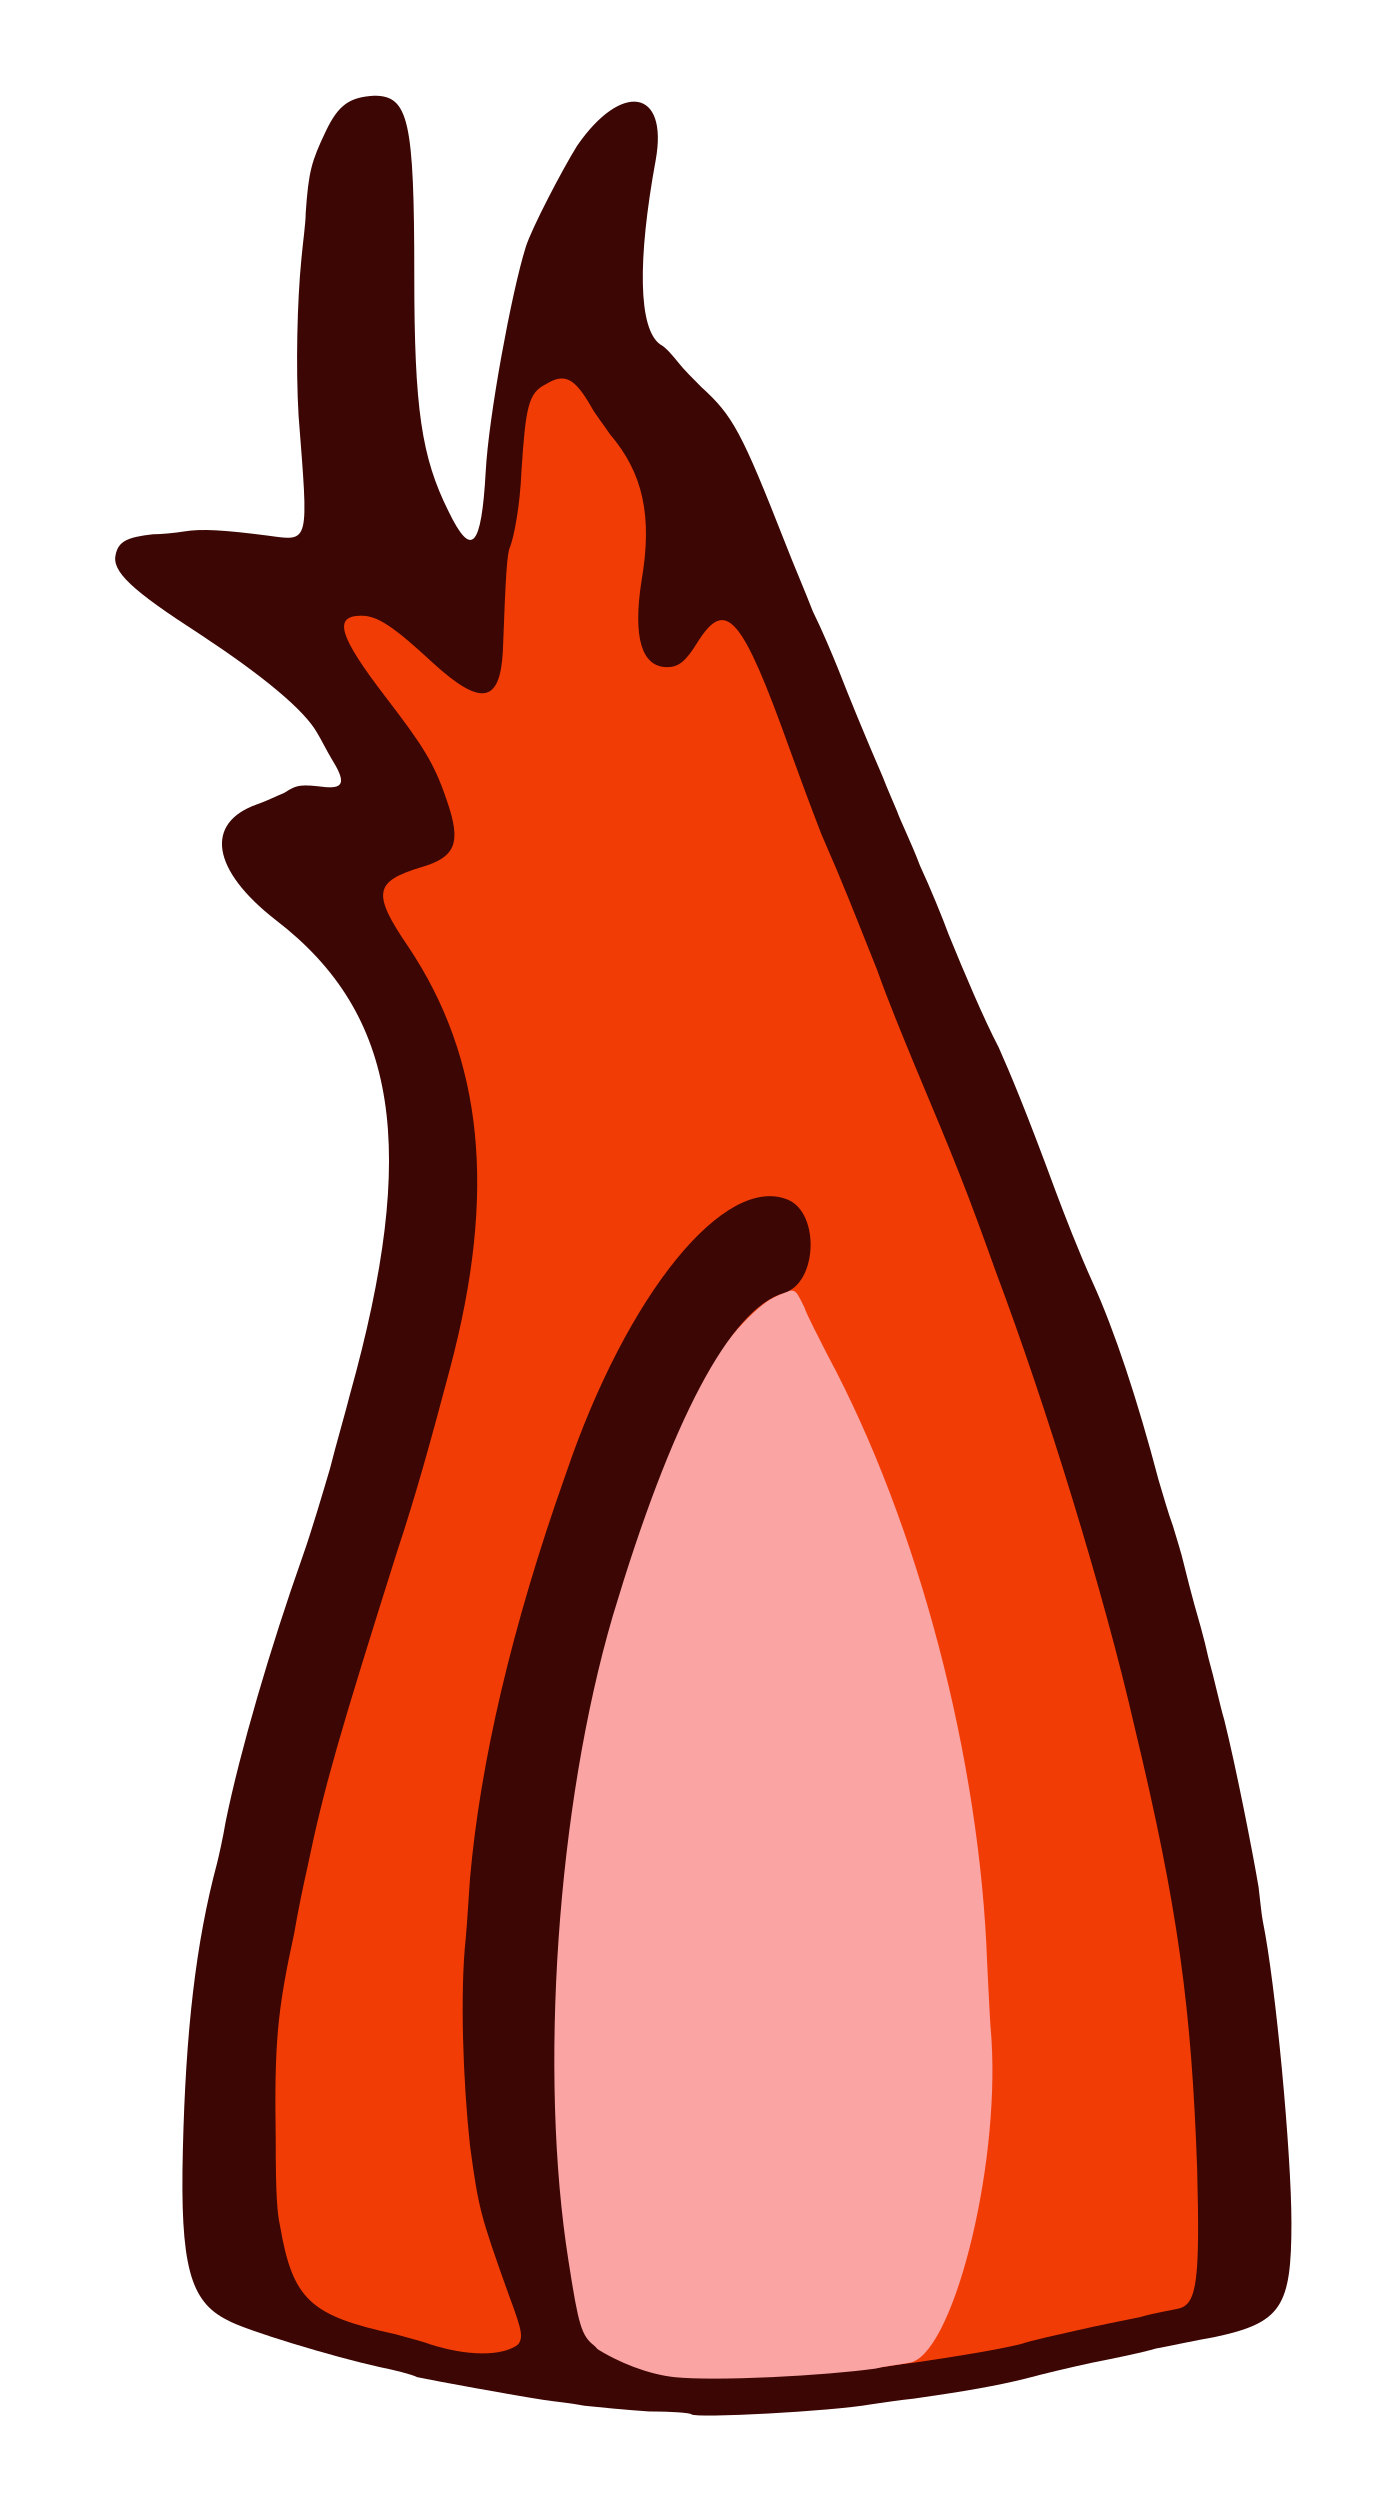
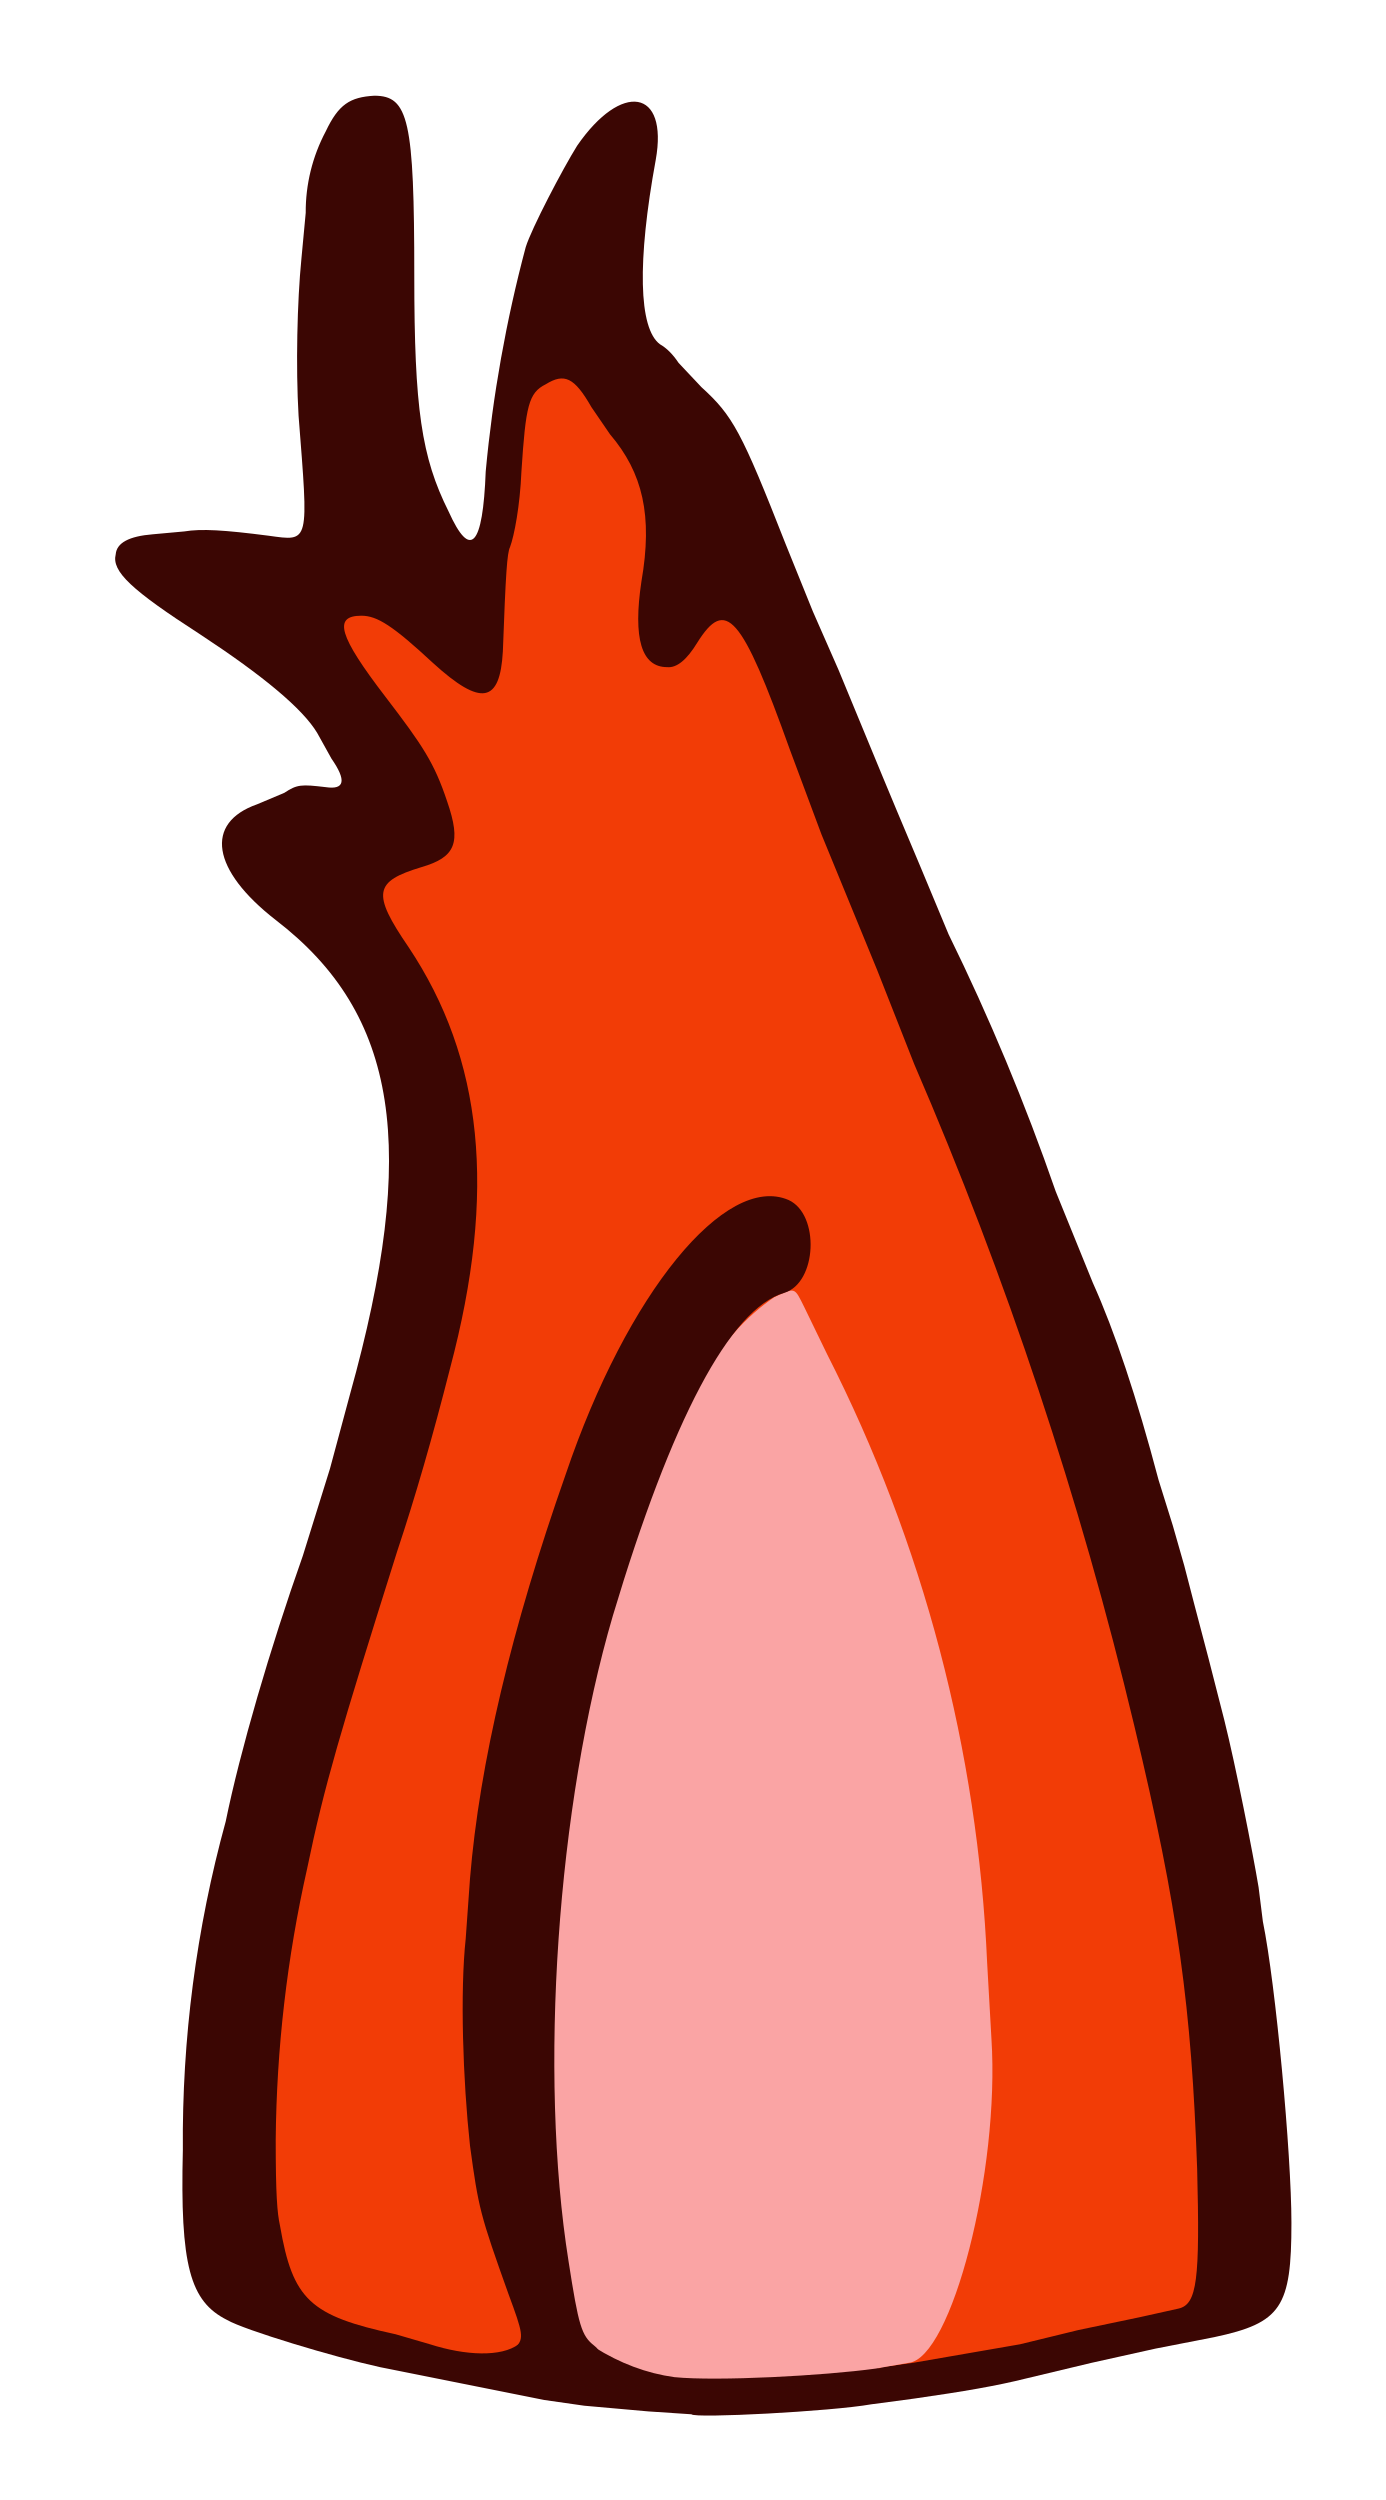
- <svg xmlns="http://www.w3.org/2000/svg" viewBox="0 0 97 175" width="97" height="175">
-   <path class="c-outline" fill="#3b0603" d="M48.4 169C48.3 168.9 47 168.8 45.4 168.8C43.9 168.7 41.8 168.5 40.9 168.4C39.9 168.2 38.7 168.1 38.1 168C36.1 167.7 30.1 166.6 29.2 166.4C28.8 166.2 27.6 165.9 26.6 165.7C23.4 165 17.1 163.1 15.9 162.4C13.3 161.1 12.6 158.6 12.8 150.5C13 142.2 13.7 136 15.2 130.4C15.3 130 15.6 128.7 15.8 127.5C16.8 122.6 18.9 115.4 21.2 108.9C21.8 107.2 22.6 104.5 23.1 102.8C23.5 101.2 24.2 98.8 24.5 97.6C29.3 80.4 27.9 71 19.3 64.4C14.8 60.9 14.3 57.6 18 56.3C18.6 56.1 19.4 55.7 19.9 55.5C20.8 54.9 21.1 54.9 22.8 55.1C24.1 55.2 24.2 54.7 23.2 53.1C22.9 52.6 22.5 51.8 22.2 51.3C21.3 49.7 18.4 47.3 14 44.4C9.2 41.3 7.8 40 8.1 38.8C8.3 37.9 8.9 37.6 10.7 37.4C11.3 37.4 12.3 37.3 12.9 37.2C14.1 37 15.7 37.1 18.8 37.5C21.7 37.9 21.6 38.1 20.9 29.1C20.7 25.7 20.8 21.1 21.1 18.1C21.2 17 21.4 15.6 21.4 14.9C21.6 12 21.8 11.3 22.8 9.2C23.7 7.3 24.5 6.8 26.2 6.7C28.6 6.7 29 8.4 29 19.3C29 28.6 29.5 32 31.4 35.8C33 39.1 33.7 38.4 34 33C34.2 29.2 35.8 20.5 36.8 17.3C37.2 16 39.4 11.8 40.4 10.2C43.5 5.7 46.8 6.2 45.9 11.2C44.6 18.3 44.7 23 46.2 24.1C46.6 24.3 47.1 24.9 47.5 25.4C47.8 25.8 48.6 26.6 49.1 27.1C51.3 29.1 51.9 30.2 55 38.1C55.5 39.4 56.4 41.5 56.9 42.8C57.5 44 58.3 45.9 58.7 46.9C59.4 48.7 60.5 51.4 61.8 54.4C62.1 55.2 62.6 56.3 62.8 56.8C63 57.4 63.8 59 64.4 60.6C65.1 62.1 66 64.3 66.4 65.4C67.5 68.1 68.9 71.4 69.9 73.3C70.7 75.1 71.8 77.7 73.9 83.4C74.5 85 75.5 87.6 76.5 89.8C78 93.1 79.6 97.9 81.1 103.6C81.4 104.6 81.8 106 82.1 106.8C82.3 107.5 82.7 108.7 82.9 109.6C83.1 110.4 83.4 111.6 83.6 112.3C83.8 113 84.3 114.7 84.6 116.1C85 117.5 85.4 119.4 85.7 120.4C86.5 123.6 87.7 129.7 88.1 132.1C88.2 132.9 88.3 134 88.4 134.5C89.3 138.9 90.4 150.8 90.4 155.6C90.4 161.5 89.7 162.6 85 163.6C83.8 163.8 82 164.2 80.9 164.4C79.9 164.7 77.9 165.1 76.4 165.4C75 165.7 72.9 166.2 71.8 166.5C69.8 167 67.5 167.4 64 167.9C63 168 61.7 168.2 61 168.3C58.2 168.8 48.6 169.3 48.4 169Z" />
-   <path class="c-fur" fill="#f23c06" d="M61.4 165.2C61.4 164.5 61.6 163.9 62.2 163.1C63.8 161 65.4 155.8 66.1 150.7C66.2 149.3 66.5 144.5 66.4 144.4C66.4 144.3 66.3 142.7 66.3 140.6C66 133.7 65.7 130.8 64.9 125.6C63.2 115.4 59.3 103.6 55.2 96.1L54.3 94.5L53.6 95.3C53.3 95.8 52.6 96.7 52.2 97.4C51.5 98.5 51.3 98.7 50.6 99.2C45.9 102.2 42.5 110 40.3 122.8C38.5 132.6 38.3 139.3 39.1 152.7C39.3 154.9 39.4 157.8 39.4 159.1C39.5 160.5 39.5 162 39.6 162.5L39.6 163.3L38.8 163.4C37.8 163.4 37.2 163.5 36.3 164.1C35.1 165 32.6 164.9 30.1 164.1C29.9 164 28.8 163.7 27.7 163.4C21.7 162.1 20.5 161 19.6 155.8C19.4 154.9 19.3 153.6 19.3 149.8C19.2 143 19.4 140.8 20.6 135.3C20.8 134.1 21.2 132.1 21.5 130.8C22.7 125 23.8 121.3 27.8 108.6C29.1 104.7 30.2 100.7 31.5 95.8C34.8 83.4 33.8 74.1 28.6 66.3C26 62.5 26.2 61.7 29.5 60.7C31.9 60 32.3 59 31.3 56.1C30.4 53.4 29.6 52.2 27 48.8C23.7 44.5 23.3 43.1 25.3 43.1C26.4 43.1 27.5 43.8 30.3 46.4C33.7 49.5 35 49.2 35.2 45.6C35.4 40.1 35.5 38.7 35.7 38.3C36 37.5 36.4 35.4 36.5 33C36.8 28.4 37 27.5 38.2 26.9C39.5 26.1 40.2 26.4 41.4 28.5C41.6 28.9 42.3 29.8 42.7 30.4C45 33.1 45.7 36.1 44.9 40.7C44.3 44.6 44.9 46.7 46.7 46.7C47.5 46.7 48 46.3 48.8 45C50.8 41.8 51.9 43 55.3 52.5C55.8 53.9 56.8 56.6 57.5 58.4C59.2 62.3 59.6 63.4 61.4 67.9C62.1 69.9 63.3 72.8 64 74.5C66.9 81.4 67.7 83.4 69.7 89C73.2 98.3 77.3 111.6 79.4 120.8C82.5 133.7 83.4 140.6 83.8 151.8C84 159.6 83.8 161.3 82.5 161.6C82.1 161.7 80.8 161.9 79.8 162.2C78.8 162.4 76.8 162.8 75.5 163.1C74.2 163.4 72.3 163.8 71.4 164.1C69.7 164.5 67.3 164.9 63.9 165.4C62.9 165.5 61.9 165.7 61.7 165.7C61.4 165.8 61.4 165.8 61.4 165.2Z" />
-   <path class="c-ear-inner" fill="#faa4a4" d="M47.2 166.4C45.4 166.2 43.3 165.4 41.6 164.3C40 163.2 37.9 163 36.9 163.8C36.6 164 36.6 163.8 36.5 160.5C36.4 158.8 36.3 155.5 36.1 153.2C35.4 140.9 35.5 135.1 36.6 126.8C38.6 111.4 43.2 100 48.5 97C48.9 96.8 49.3 96.4 49.4 96.2C50.2 94.4 52.9 91.4 54.2 90.8C55.7 90.1 55.6 90.1 56.3 91.5C56.5 92.1 57.3 93.6 57.9 94.8C64.3 106.7 68.6 123.2 69.1 137.4C69.2 139.3 69.3 141.7 69.4 142.7C70 152 66.6 165.1 63.6 165.4C63.2 165.5 62.1 165.6 61.3 165.8C57.7 166.3 50.2 166.7 47.2 166.4Z" />
-   <path class="c-outline" fill="#3b0603" d="M36.2 164.9C35.7 164.8 35.7 164.6 36.1 164.3C36.7 163.7 36.6 163.3 35.6 160.6C33.6 155 33.5 154.6 32.9 150.2C32.4 145.6 32.2 139.4 32.6 135.7C32.7 134.7 32.8 132.8 32.9 131.5C33.6 123.5 35.8 113.9 39.6 103.2C43.9 90.5 50.8 82.1 55.2 84C57.4 85 57.2 89.8 54.9 90.5C51.1 91.6 47 99.4 42.9 113.1C39 126.4 37.7 145.1 39.8 158.3C40.5 162.8 40.7 163.5 41.6 164.2C42.4 164.9 41.3 165.2 40.3 164.6C39.6 164.3 38.2 164.2 37.5 164.6C37 164.9 36.5 165 36.2 164.9Z" />
+ <svg xmlns="http://www.w3.org/2000/svg" width="97" height="175" viewBox="0 0 97 175">
+   <path fill="#3b0603" d="m48.4 169-3-.2-4.5-.4-2.8-.4-11.5-2.3c-3.2-.7-9.5-2.6-10.7-3.3-2.6-1.3-3.3-3.8-3.1-11.9a84 84 0 0 1 3-23c1-4.9 3.1-12.1 5.4-18.6l1.9-6.1 1.4-5.2c4.8-17.2 3.4-26.6-5.2-33.2-4.5-3.5-5-6.8-1.3-8.1l1.9-.8c.9-.6 1.2-.6 2.9-.4q2 .3.4-2l-1-1.8q-1.5-2.5-8.2-6.9c-4.8-3.1-6.2-4.4-5.9-5.6q.1-1.2 2.6-1.4l2.2-.2c1.2-.2 2.8-.1 5.9.3 2.9.4 2.8.6 2.1-8.4-.2-3.4-.1-8 .2-11l.3-3.2a12 12 0 0 1 1.4-5.7c.9-1.9 1.7-2.4 3.4-2.5 2.4 0 2.8 1.7 2.8 12.6 0 9.3.5 12.7 2.4 16.5q2.3 5.1 2.6-2.8a95 95 0 0 1 2.8-15.7c.4-1.3 2.6-5.5 3.6-7.1 3.1-4.5 6.4-4 5.5 1-1.3 7.1-1.2 11.8.3 12.9q.7.4 1.3 1.3l1.6 1.7c2.2 2 2.8 3.1 5.9 11l1.9 4.7 1.8 4.1 3.1 7.5 1 2.4 1.6 3.8 2 4.8a159 159 0 0 1 7.5 18l2.6 6.4q2.3 5.1 4.6 13.8l1 3.2.8 2.8.7 2.7 1 3.8 1.1 4.3c.8 3.2 2 9.3 2.4 11.7l.3 2.4c.9 4.4 2 16.3 2 21.1 0 5.9-.7 7-5.4 8l-4.1.8-4.5 1-4.6 1.1c-2 .5-4.3.9-7.8 1.4l-3 .4c-2.8.5-12.4 1-12.6.7" class="c-outline" />
+   <path fill="#f23c06" d="M61.4 165.2q0-1 .8-2.1c1.6-2.1 3.2-7.3 3.9-12.4.1-1.4.4-6.2.3-6.3l-.1-3.8a103 103 0 0 0-11.1-44.5l-.9-1.6-.7.8-1.4 2.1a5 5 0 0 1-1.6 1.8q-7 4.5-10.3 23.6c-1.8 9.8-2 16.5-1.2 29.9l.3 6.4.2 3.4v.8l-.8.1q-1.3-.1-2.5.7c-1.2.9-3.7.8-6.2 0l-2.4-.7c-6-1.3-7.2-2.4-8.1-7.6-.2-.9-.3-2.2-.3-6a90 90 0 0 1 2.2-19c1.2-5.8 2.3-9.5 6.3-22.2q1.9-5.7 3.7-12.8c3.3-12.4 2.3-21.7-2.9-29.5-2.6-3.8-2.4-4.6.9-5.6 2.4-.7 2.8-1.7 1.8-4.6-.9-2.7-1.7-3.9-4.3-7.3-3.3-4.3-3.7-5.7-1.7-5.7 1.1 0 2.2.7 5 3.3 3.4 3.1 4.7 2.8 4.9-.8.2-5.5.3-6.9.5-7.3.3-.8.7-2.9.8-5.3.3-4.6.5-5.5 1.7-6.1 1.3-.8 2-.5 3.2 1.6l1.3 1.9c2.3 2.7 3 5.7 2.2 10.3q-.9 6 1.8 6 1 .1 2.1-1.7c2-3.2 3.1-2 6.5 7.5l2.2 5.9 3.9 9.5 2.6 6.6a282 282 0 0 1 15.4 46.3c3.1 12.9 4 19.8 4.4 31 .2 7.8 0 9.5-1.3 9.8l-2.7.6-4.3.9-4.1 1-7.5 1.3-2.2.3q-.4.3-.3-.5" class="c-fur" />
+   <path fill="#faa4a4" d="M47.2 166.4q-2.9-.4-5.6-2.1c-1.6-1.1-3.7-1.3-4.7-.5-.3.2-.3 0-.4-3.3l-.4-7.3c-.7-12.3-.6-18.1.5-26.4 2-15.4 6.6-26.8 11.9-29.8q.7-.4.9-.8a15 15 0 0 1 4.8-5.4c1.5-.7 1.4-.7 2.1.7l1.6 3.3a104 104 0 0 1 11.2 42.6l.3 5.3c.6 9.3-2.8 22.4-5.8 22.7l-2.3.4c-3.6.5-11.1.9-14.1.6" class="c-ear-inner" />
+   <path fill="#3b0603" d="M36.2 164.9q-.7-.2-.1-.6c.6-.6.5-1-.5-3.7-2-5.6-2.1-6-2.7-10.4-.5-4.6-.7-10.8-.3-14.5l.3-4.2q1-12.1 6.7-28.3C43.9 90.5 50.8 82.1 55.2 84c2.2 1 2 5.8-.3 6.5-3.8 1.1-7.9 8.9-12 22.6-3.9 13.3-5.2 32-3.1 45.2.7 4.5.9 5.2 1.8 5.9s-.3 1-1.3.4c-.7-.3-2.1-.4-2.8 0q-.8.5-1.3.3" class="c-outline" />
</svg>
